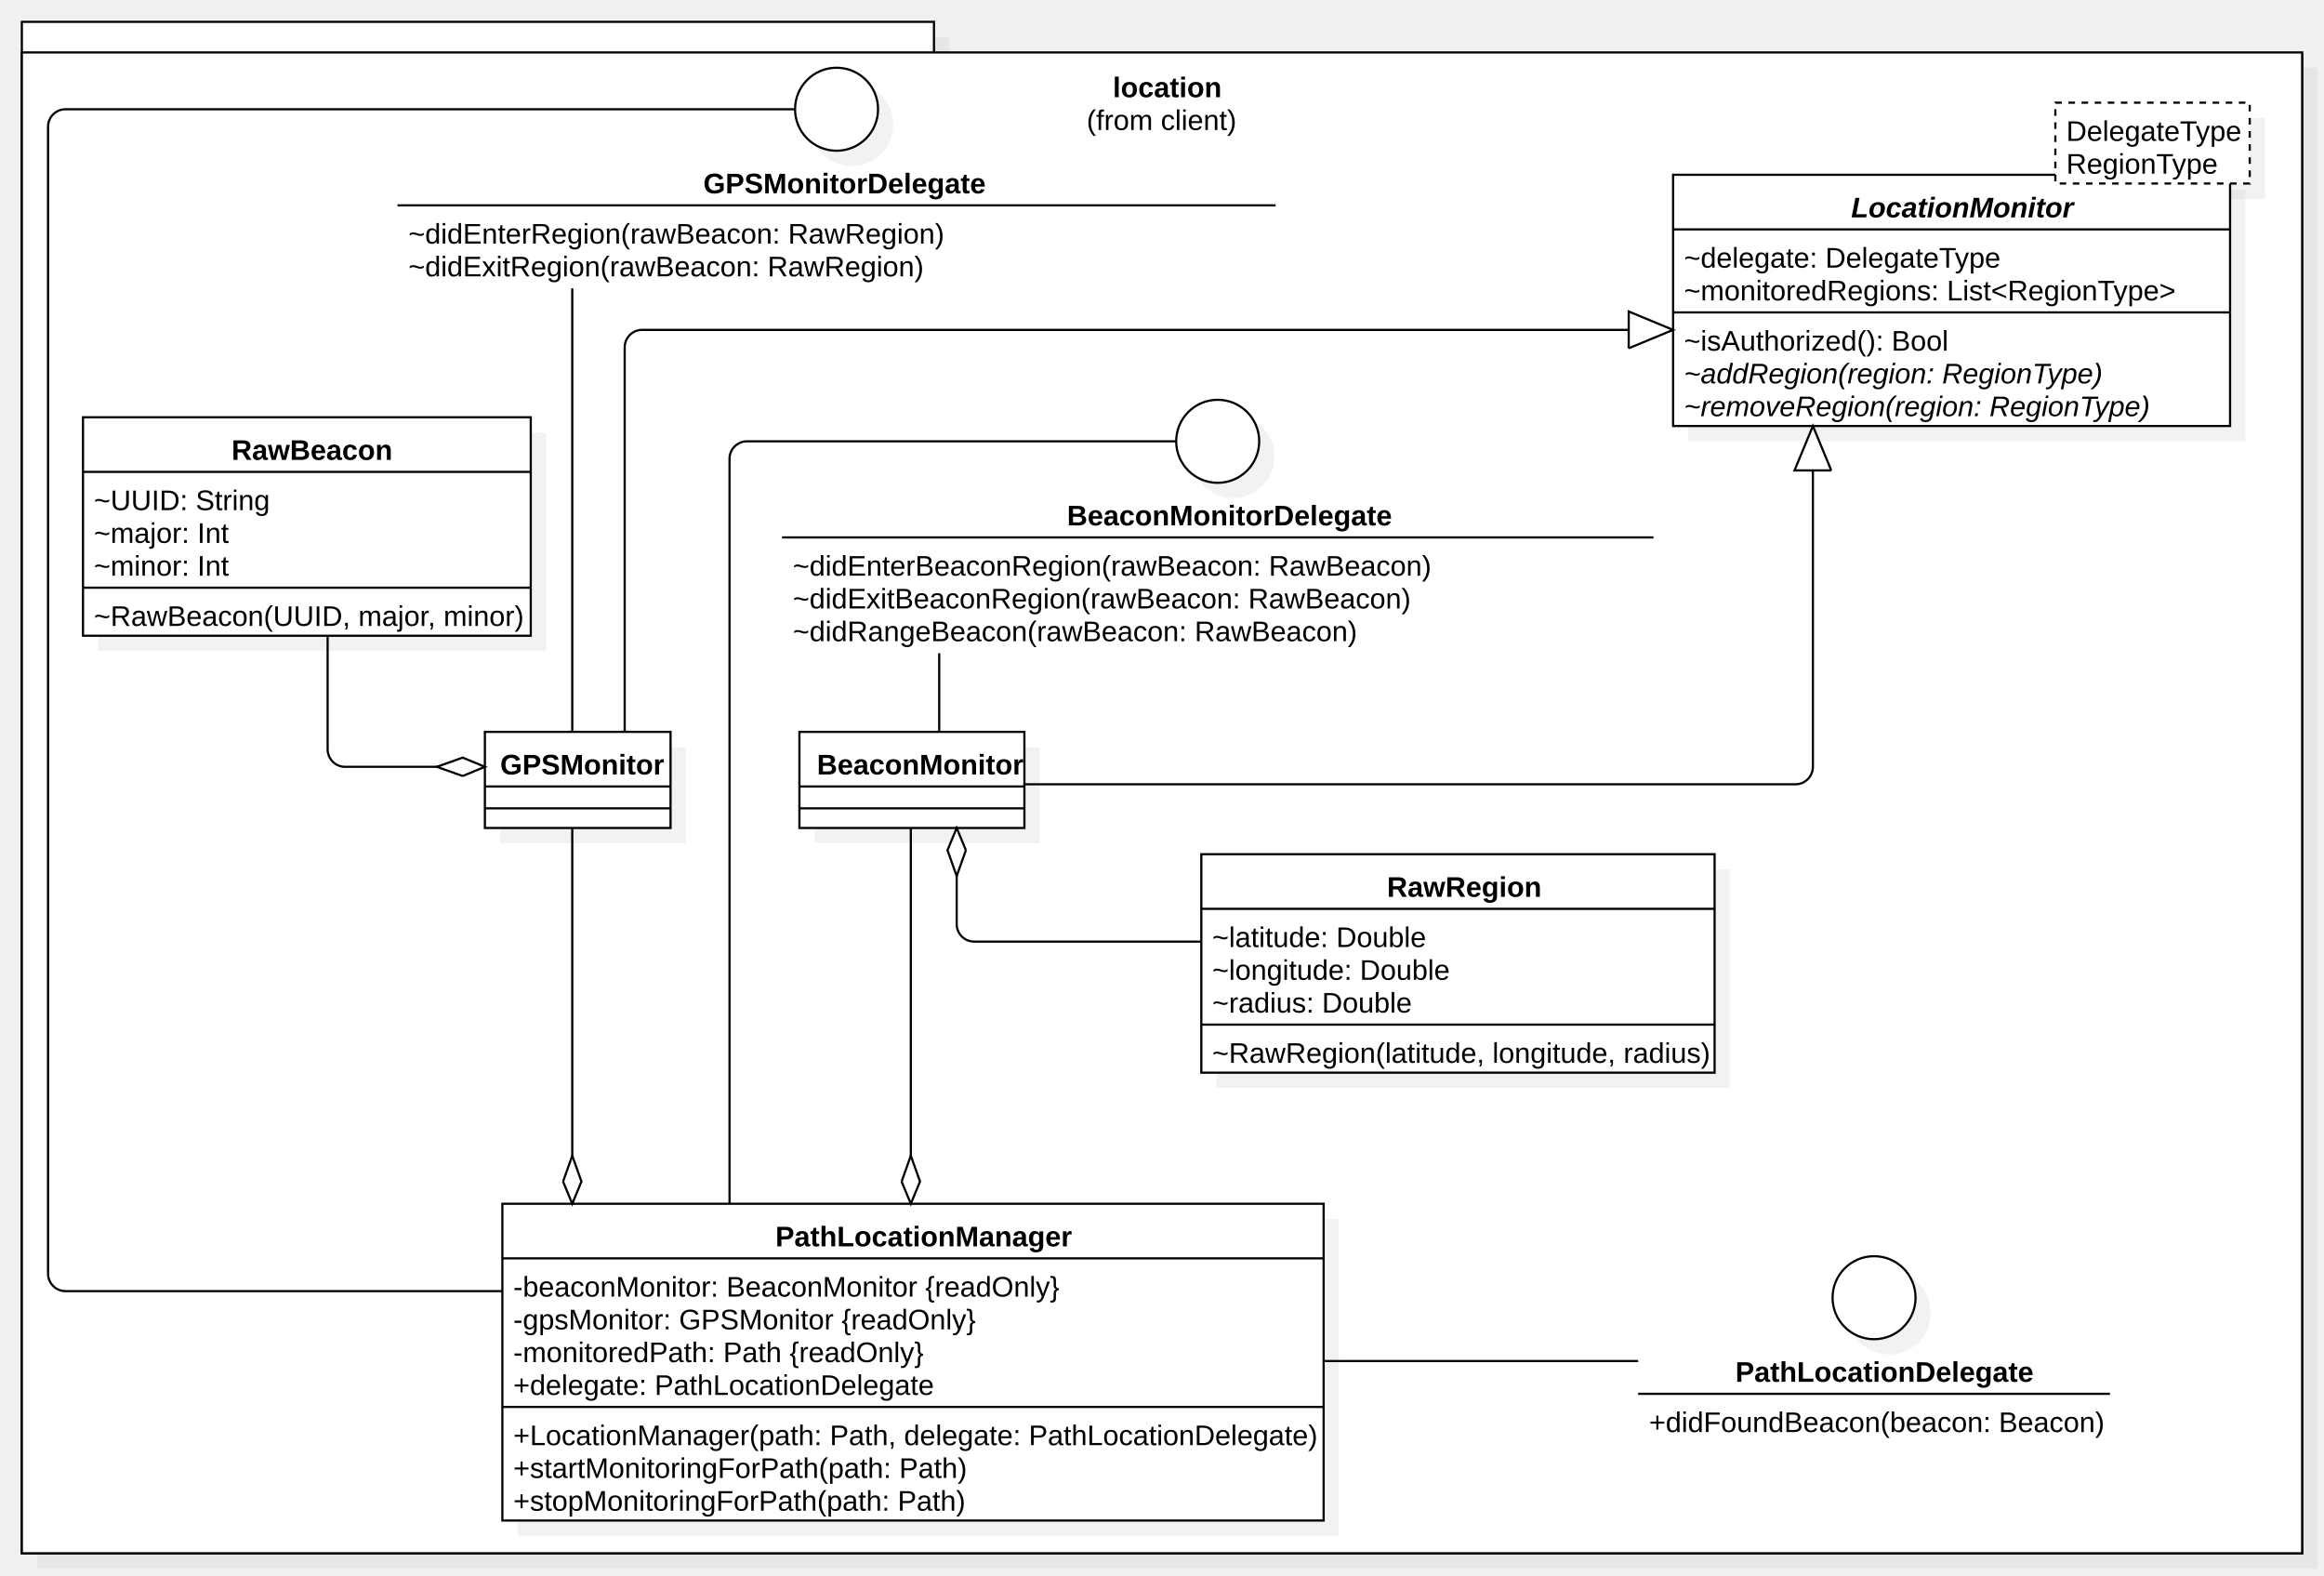
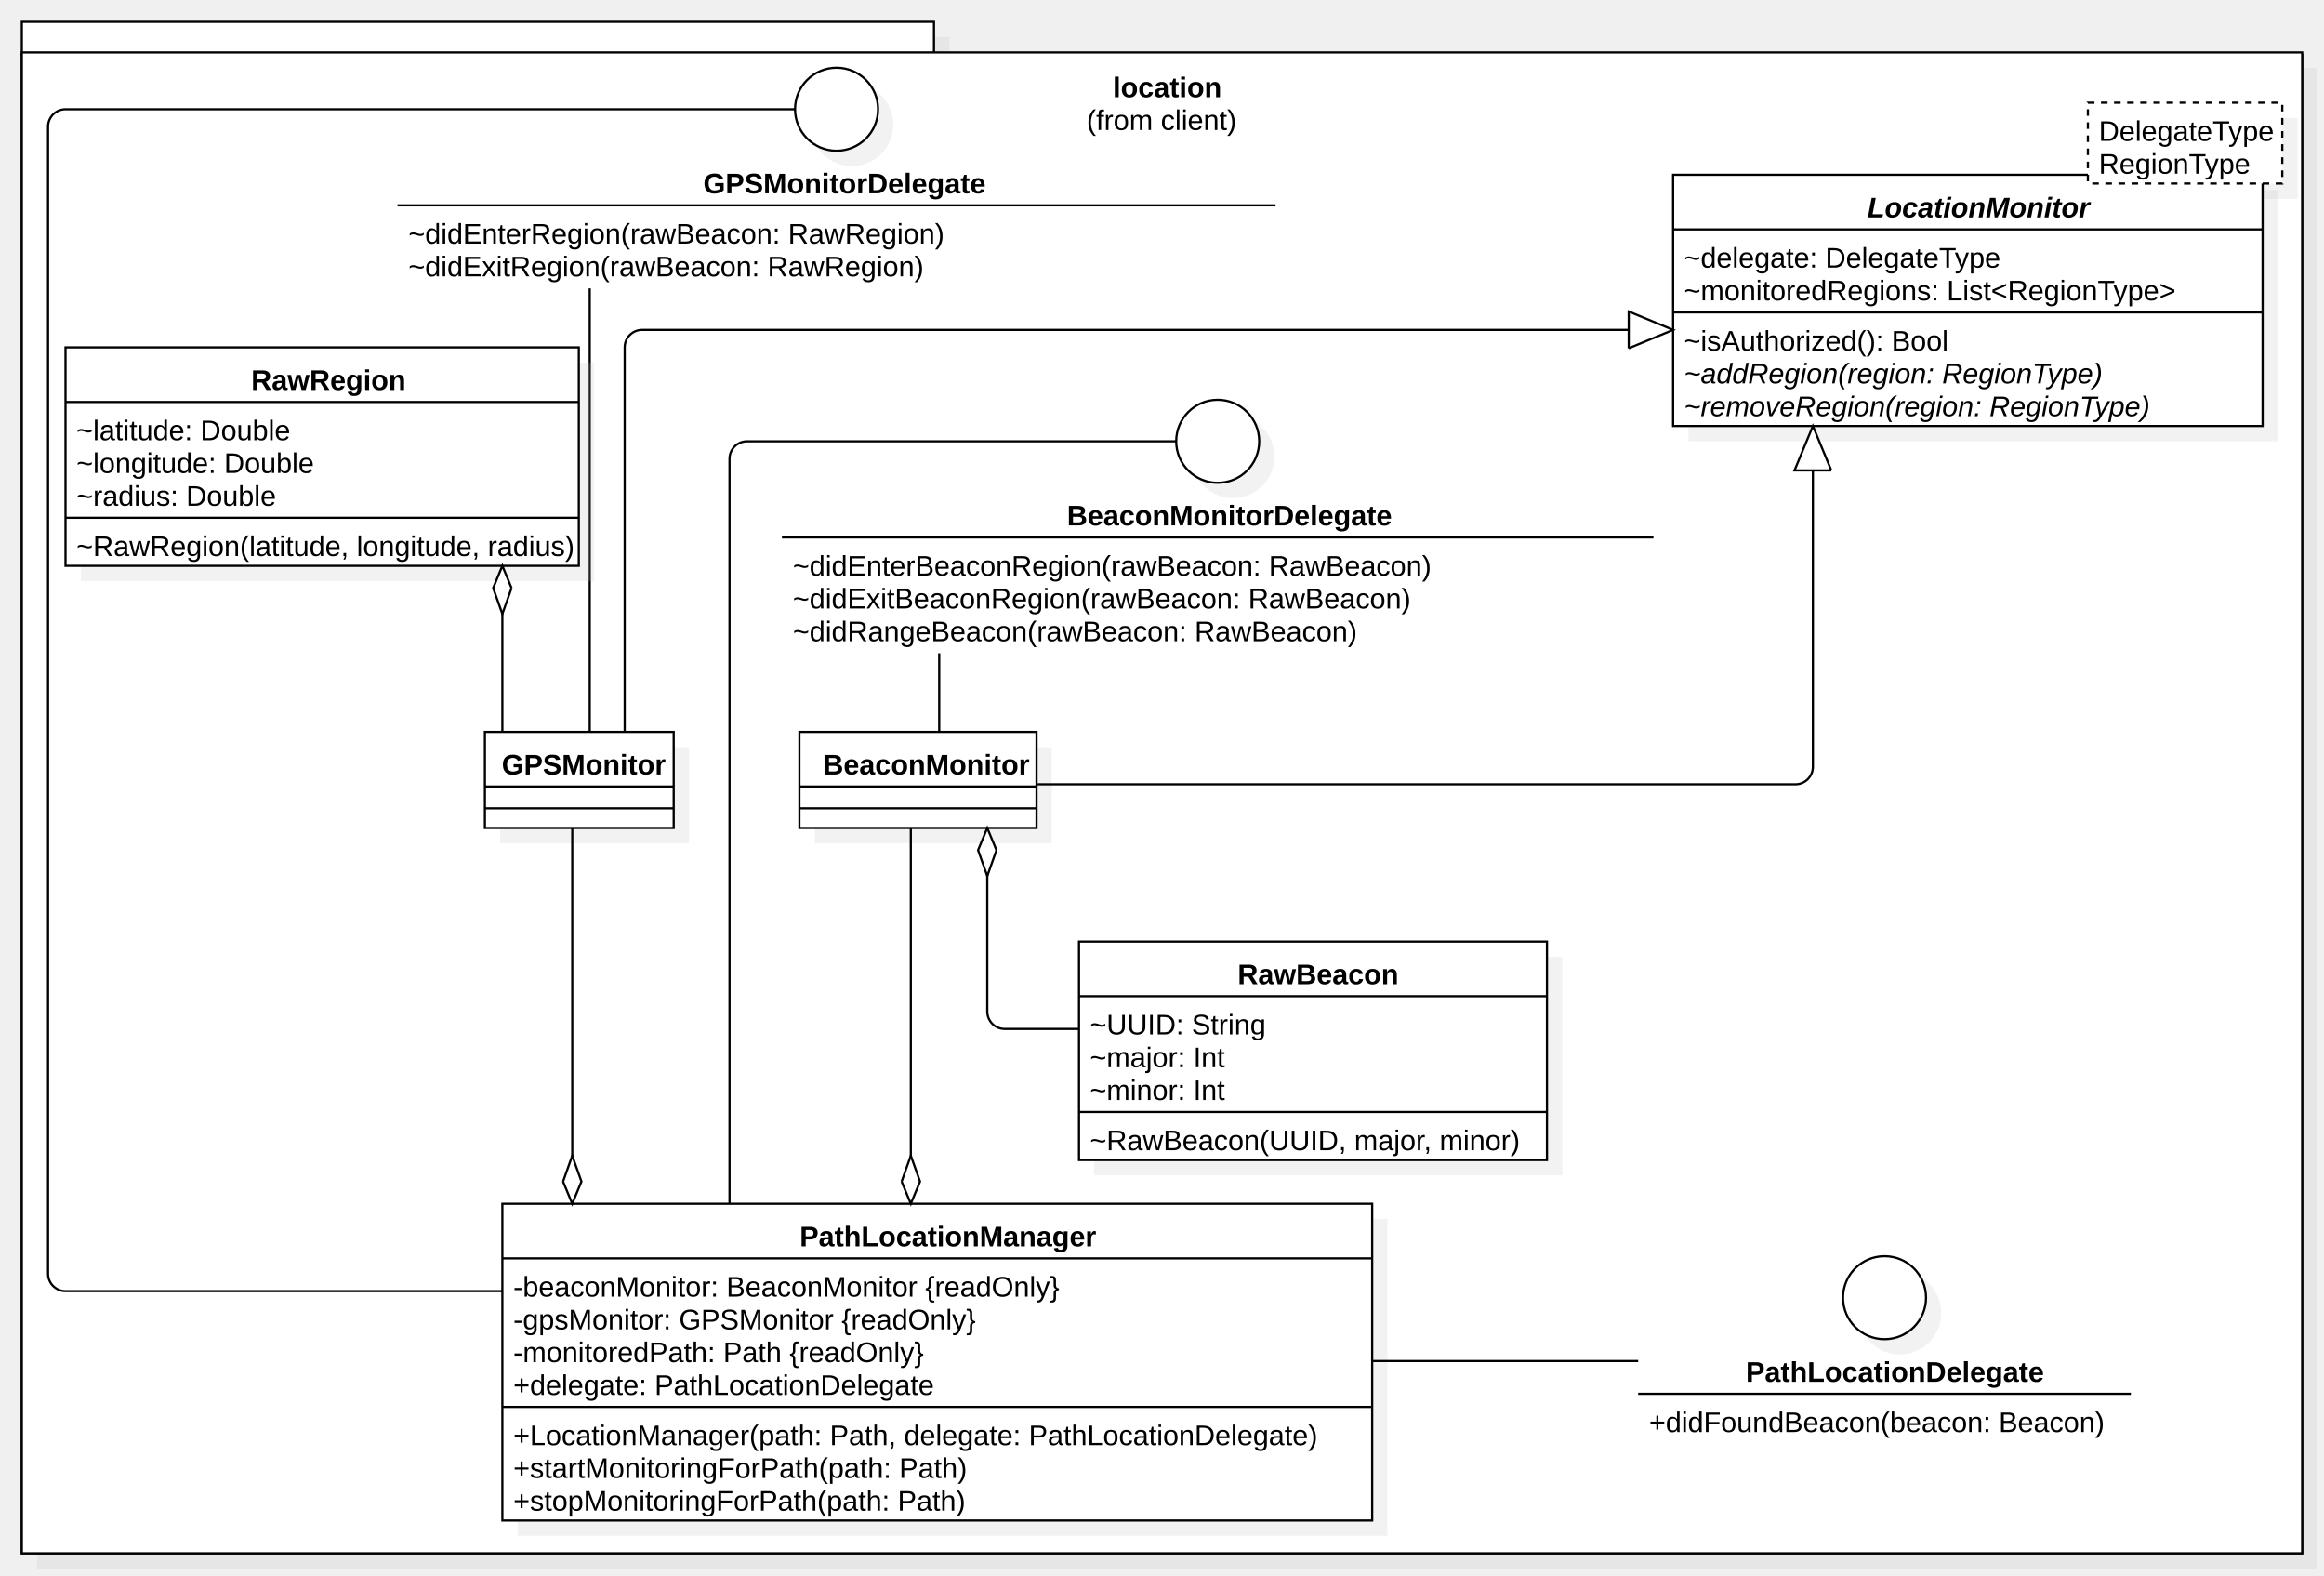
<svg xmlns="http://www.w3.org/2000/svg" version="1.1" width="1064" height="721">
  <defs />
  <g>
    <g transform="translate(-18,-33) scale(1,1)">
      <rect fill="#C0C0C0" stroke="none" x="35" y="50" width="417.6" height="15" opacity="0.2" />
    </g>
    <g transform="translate(-18,-33) scale(1,1)">
      <rect fill="#C0C0C0" stroke="none" x="35" y="64" width="1044" height="687" opacity="0.2" />
    </g>
    <g transform="translate(-18,-33) scale(1,1)">
      <rect fill="#ffffff" stroke="none" x="28" y="58" width="1044" height="686" />
    </g>
    <g transform="translate(-18,-33) scale(1,1)">
      <path fill="none" stroke="#000000" d="M 28 58 L 1072 58 L 1072 744 L 28 744 L 28 58 Z Z" stroke-miterlimit="10" />
    </g>
    <g transform="translate(-18,-33) scale(1,1)">
      <rect fill="#ffffff" stroke="none" x="28" y="43" width="417.6" height="15" />
    </g>
    <g transform="translate(-18,-33) scale(1,1)">
      <path fill="none" stroke="#000000" d="M 28 43 L 445.6 43 L 445.6 58 L 28 58 L 28 43 Z Z" stroke-miterlimit="10" />
    </g>
    <g transform="translate(-18,-33) scale(1,1)">
      <rect fill="#ffffff" stroke="none" x="28" y="57" width="1044" height="687" />
    </g>
    <g transform="translate(-18,-33) scale(1,1)">
      <path fill="none" stroke="#000000" d="M 28 57 L 1072 57 L 1072 744 L 28 744 L 28 57 Z Z" stroke-miterlimit="10" />
    </g>
    <g transform="translate(-18,-33) scale(1,1)">
      <g>
        <path fill="none" stroke="none" />
        <text fill="#000000" stroke="none" font-family="Arial" font-size="13px" font-style="normal" font-weight="bold" text-decoration="none" x="527.5" y="77.5">location</text>
      </g>
    </g>
    <g transform="translate(-18,-33) scale(1,1)">
      <g>
        <path fill="none" stroke="none" />
        <text fill="#000000" stroke="none" font-family="Arial" font-size="13px" font-style="normal" font-weight="normal" text-decoration="none" x="515.5" y="92.5">(from client)</text>
      </g>
    </g>
    <g transform="translate(-18,-33) scale(1,1)">
-       <rect fill="#C0C0C0" stroke="none" x="255" y="591" width="376" height="145" opacity="0.2" />
-     </g>
-     <g transform="translate(-18,-33) scale(1,1)">
-       <rect fill="#ffffff" stroke="none" x="248" y="584" width="376" height="145" />
-     </g>
-     <g transform="translate(-18,-33) scale(1,1)">
-       <path fill="none" stroke="#000000" d="M 248 584 L 624 584 L 624 729 L 248 729 L 248 584 Z Z" stroke-miterlimit="10" />
-     </g>
-     <g transform="translate(-18,-33) scale(1,1)">
-       <path fill="none" stroke="#000000" d="M 248 609 L 624 609" stroke-miterlimit="10" />
-     </g>
-     <g transform="translate(-18,-33) scale(1,1)">
-       <path fill="none" stroke="#000000" d="M 248 677 L 624 677" stroke-miterlimit="10" />
-     </g>
-     <g transform="translate(-18,-33) scale(1,1)">
-       <g>
-         <path fill="none" stroke="none" />
-         <text fill="#000000" stroke="none" font-family="Arial" font-size="13px" font-style="normal" font-weight="bold" text-decoration="none" x="373" y="603.5">PathLocationManager</text>
+       <rect fill="#C0C0C0" stroke="none" x="255" y="591" width="398.232" height="145" opacity="0.2" />
+     </g>
+     <g transform="translate(-18,-33) scale(1,1)">
+       <rect fill="#ffffff" stroke="none" x="248" y="584" width="398.232" height="145" />
+     </g>
+     <g transform="translate(-18,-33) scale(1,1)">
+       <path fill="none" stroke="#000000" d="M 248 584 L 646.232 584 L 646.232 729 L 248 729 L 248 584 Z Z" stroke-miterlimit="10" />
+     </g>
+     <g transform="translate(-18,-33) scale(1,1)">
+       <path fill="none" stroke="#000000" d="M 248 609 L 646.232 609" stroke-miterlimit="10" />
+     </g>
+     <g transform="translate(-18,-33) scale(1,1)">
+       <path fill="none" stroke="#000000" d="M 248 677 L 646.232 677" stroke-miterlimit="10" />
+     </g>
+     <g transform="translate(-18,-33) scale(1,1)">
+       <g>
+         <path fill="none" stroke="none" />
+         <text fill="#000000" stroke="none" font-family="Arial" font-size="13px" font-style="normal" font-weight="bold" text-decoration="none" x="384.116" y="603.5">PathLocationManager</text>
      </g>
    </g>
    <g transform="translate(-18,-33) scale(1,1)">
      <g>
        <path fill="none" stroke="none" />
        <text fill="#000000" stroke="none" font-family="Arial" font-size="13px" font-style="normal" font-weight="normal" text-decoration="none" x="253" y="626.5">-beaconMonitor: BeaconMonitor {readOnly}</text>
      </g>
    </g>
    <g transform="translate(-18,-33) scale(1,1)">
      <g>
        <path fill="none" stroke="none" />
        <text fill="#000000" stroke="none" font-family="Arial" font-size="13px" font-style="normal" font-weight="normal" text-decoration="none" x="253" y="641.5">-gpsMonitor: GPSMonitor {readOnly}</text>
      </g>
    </g>
    <g transform="translate(-18,-33) scale(1,1)">
      <g>
        <path fill="none" stroke="none" />
        <text fill="#000000" stroke="none" font-family="Arial" font-size="13px" font-style="normal" font-weight="normal" text-decoration="none" x="253" y="656.5">-monitoredPath: Path {readOnly}</text>
      </g>
    </g>
    <g transform="translate(-18,-33) scale(1,1)">
      <g>
        <path fill="none" stroke="none" />
        <text fill="#000000" stroke="none" font-family="Arial" font-size="13px" font-style="normal" font-weight="normal" text-decoration="none" x="253" y="671.5">+delegate: PathLocationDelegate</text>
      </g>
    </g>
    <g transform="translate(-18,-33) scale(1,1)">
      <g>
        <path fill="none" stroke="none" />
        <text fill="#000000" stroke="none" font-family="Arial" font-size="13px" font-style="normal" font-weight="normal" text-decoration="none" x="253" y="694.5">+LocationManager(path: Path, delegate: PathLocationDelegate)</text>
      </g>
    </g>
    <g transform="translate(-18,-33) scale(1,1)">
      <g>
        <path fill="none" stroke="none" />
        <text fill="#000000" stroke="none" font-family="Arial" font-size="13px" font-style="normal" font-weight="normal" text-decoration="none" x="253" y="709.5">+startMonitoringForPath(path: Path)</text>
      </g>
    </g>
    <g transform="translate(-18,-33) scale(1,1)">
      <g>
        <path fill="none" stroke="none" />
        <text fill="#000000" stroke="none" font-family="Arial" font-size="13px" font-style="normal" font-weight="normal" text-decoration="none" x="253" y="724.5">+stopMonitoringForPath(path: Path)</text>
      </g>
    </g>
    <g transform="translate(-18,-33) scale(1,1)">
-       <rect fill="#C0C0C0" stroke="none" x="247" y="375" width="85" height="44" opacity="0.2" />
-     </g>
-     <g transform="translate(-18,-33) scale(1,1)">
-       <rect fill="#ffffff" stroke="none" x="240" y="368" width="85" height="44" />
-     </g>
-     <g transform="translate(-18,-33) scale(1,1)">
-       <path fill="none" stroke="#000000" d="M 240 368 L 325 368 L 325 412 L 240 412 L 240 368 Z Z" stroke-miterlimit="10" />
-     </g>
-     <g transform="translate(-18,-33) scale(1,1)">
-       <path fill="none" stroke="#000000" d="M 240 393 L 325 393" stroke-miterlimit="10" />
-     </g>
-     <g transform="translate(-18,-33) scale(1,1)">
-       <path fill="none" stroke="#000000" d="M 240 403 L 325 403" stroke-miterlimit="10" />
-     </g>
-     <g transform="translate(-18,-33) scale(1,1)">
-       <g>
-         <path fill="none" stroke="none" />
-         <text fill="#000000" stroke="none" font-family="Arial" font-size="13px" font-style="normal" font-weight="bold" text-decoration="none" x="247" y="387.5">GPSMonitor</text>
-       </g>
-     </g>
-     <g transform="translate(-18,-33) scale(1,1)">
-       <rect fill="#C0C0C0" stroke="none" x="791" y="120" width="255" height="115" opacity="0.2" />
-     </g>
-     <g transform="translate(-18,-33) scale(1,1)">
-       <rect fill="#C0C0C0" stroke="none" x="966" y="87" width="89" height="37" opacity="0.2" />
-     </g>
-     <g transform="translate(-18,-33) scale(1,1)">
-       <rect fill="#ffffff" stroke="none" x="784" y="113" width="255" height="115" />
-     </g>
-     <g transform="translate(-18,-33) scale(1,1)">
-       <path fill="none" stroke="#000000" d="M 784 113 L 1039 113 L 1039 228 L 784 228 L 784 113 Z Z" stroke-miterlimit="10" />
-     </g>
-     <g transform="translate(-18,-33) scale(1,1)">
-       <path fill="none" stroke="#000000" d="M 784 138 L 1039 138" stroke-miterlimit="10" />
-     </g>
-     <g transform="translate(-18,-33) scale(1,1)">
-       <path fill="none" stroke="#000000" d="M 784 176 L 1039 176" stroke-miterlimit="10" />
-     </g>
-     <g transform="translate(-18,-33) scale(1,1)">
-       <g>
-         <path fill="none" stroke="none" />
-         <text fill="#000000" stroke="none" font-family="Arial" font-size="13px" font-style="italic" font-weight="bold" text-decoration="none" x="865.5" y="132.5">LocationMonitor</text>
+       <rect fill="#C0C0C0" stroke="none" x="247" y="375" width="86.441" height="44" opacity="0.2" />
+     </g>
+     <g transform="translate(-18,-33) scale(1,1)">
+       <rect fill="#ffffff" stroke="none" x="240" y="368" width="86.441" height="44" />
+     </g>
+     <g transform="translate(-18,-33) scale(1,1)">
+       <path fill="none" stroke="#000000" d="M 240 368 L 326.441 368 L 326.441 412 L 240 412 L 240 368 Z Z" stroke-miterlimit="10" />
+     </g>
+     <g transform="translate(-18,-33) scale(1,1)">
+       <path fill="none" stroke="#000000" d="M 240 393 L 326.441 393" stroke-miterlimit="10" />
+     </g>
+     <g transform="translate(-18,-33) scale(1,1)">
+       <path fill="none" stroke="#000000" d="M 240 403 L 326.441 403" stroke-miterlimit="10" />
+     </g>
+     <g transform="translate(-18,-33) scale(1,1)">
+       <g>
+         <path fill="none" stroke="none" />
+         <text fill="#000000" stroke="none" font-family="Arial" font-size="13px" font-style="normal" font-weight="bold" text-decoration="none" x="247.721" y="387.5">GPSMonitor</text>
+       </g>
+     </g>
+     <g transform="translate(-18,-33) scale(1,1)">
+       <rect fill="#C0C0C0" stroke="none" x="791" y="120" width="269.894" height="115" opacity="0.2" />
+     </g>
+     <g transform="translate(-18,-33) scale(1,1)">
+       <rect fill="#C0C0C0" stroke="none" x="980.894" y="87" width="89" height="37" opacity="0.2" />
+     </g>
+     <g transform="translate(-18,-33) scale(1,1)">
+       <rect fill="#ffffff" stroke="none" x="784" y="113" width="269.894" height="115" />
+     </g>
+     <g transform="translate(-18,-33) scale(1,1)">
+       <path fill="none" stroke="#000000" d="M 784 113 L 1053.894 113 L 1053.894 228 L 784 228 L 784 113 Z Z" stroke-miterlimit="10" />
+     </g>
+     <g transform="translate(-18,-33) scale(1,1)">
+       <path fill="none" stroke="#000000" d="M 784 138 L 1053.894 138" stroke-miterlimit="10" />
+     </g>
+     <g transform="translate(-18,-33) scale(1,1)">
+       <path fill="none" stroke="#000000" d="M 784 176 L 1053.894 176" stroke-miterlimit="10" />
+     </g>
+     <g transform="translate(-18,-33) scale(1,1)">
+       <g>
+         <path fill="none" stroke="none" />
+         <text fill="#000000" stroke="none" font-family="Arial" font-size="13px" font-style="italic" font-weight="bold" text-decoration="none" x="872.947" y="132.5">LocationMonitor</text>
      </g>
    </g>
    <g transform="translate(-18,-33) scale(1,1)">
      <g>
        <path fill="none" stroke="none" />
        <text fill="#000000" stroke="none" font-family="Arial" font-size="13px" font-style="normal" font-weight="normal" text-decoration="none" x="789" y="155.5">~delegate: DelegateType</text>
      </g>
    </g>
    <g transform="translate(-18,-33) scale(1,1)">
      <g>
        <path fill="none" stroke="none" />
        <text fill="#000000" stroke="none" font-family="Arial" font-size="13px" font-style="normal" font-weight="normal" text-decoration="none" x="789" y="170.5">~monitoredRegions: List&lt;RegionType&gt;</text>
      </g>
    </g>
    <g transform="translate(-18,-33) scale(1,1)">
      <g>
        <path fill="none" stroke="none" />
        <text fill="#000000" stroke="none" font-family="Arial" font-size="13px" font-style="normal" font-weight="normal" text-decoration="none" x="789" y="193.5">~isAuthorized(): Bool</text>
      </g>
    </g>
    <g transform="translate(-18,-33) scale(1,1)">
      <g>
        <path fill="none" stroke="none" />
        <text fill="#000000" stroke="none" font-family="Arial" font-size="13px" font-style="italic" font-weight="normal" text-decoration="none" x="789" y="208.5">~addRegion(region: RegionType)</text>
      </g>
    </g>
    <g transform="translate(-18,-33) scale(1,1)">
      <g>
        <path fill="none" stroke="none" />
        <text fill="#000000" stroke="none" font-family="Arial" font-size="13px" font-style="italic" font-weight="normal" text-decoration="none" x="789" y="223.5">~removeRegion(region: RegionType)</text>
      </g>
    </g>
    <g transform="translate(-18,-33) scale(1,1)">
-       <rect fill="#ffffff" stroke="none" x="959" y="80" width="89" height="37" />
-     </g>
-     <g transform="translate(-18,-33) scale(1,1)">
-       <path fill="none" stroke="#000000" d="M 959 80 L 1048 80 L 1048 117 L 959 117 L 959 80 Z Z" stroke-miterlimit="10" stroke-dasharray="3" />
-     </g>
-     <g transform="translate(-18,-33) scale(1,1)">
-       <g>
-         <path fill="none" stroke="none" />
-         <text fill="#000000" stroke="none" font-family="Arial" font-size="13px" font-style="normal" font-weight="normal" text-decoration="none" x="964" y="97.5">DelegateType</text>
-       </g>
-     </g>
-     <g transform="translate(-18,-33) scale(1,1)">
-       <g>
-         <path fill="none" stroke="none" />
-         <text fill="#000000" stroke="none" font-family="Arial" font-size="13px" font-style="normal" font-weight="normal" text-decoration="none" x="964" y="112.5">RegionType</text>
+       <rect fill="#ffffff" stroke="none" x="973.894" y="80" width="89" height="37" />
+     </g>
+     <g transform="translate(-18,-33) scale(1,1)">
+       <path fill="none" stroke="#000000" d="M 973.894 80 L 1062.894 80 L 1062.894 117 L 973.894 117 L 973.894 80 Z Z" stroke-miterlimit="10" stroke-dasharray="3" />
+     </g>
+     <g transform="translate(-18,-33) scale(1,1)">
+       <g>
+         <path fill="none" stroke="none" />
+         <text fill="#000000" stroke="none" font-family="Arial" font-size="13px" font-style="normal" font-weight="normal" text-decoration="none" x="978.894" y="97.5">DelegateType</text>
+       </g>
+     </g>
+     <g transform="translate(-18,-33) scale(1,1)">
+       <g>
+         <path fill="none" stroke="none" />
+         <text fill="#000000" stroke="none" font-family="Arial" font-size="13px" font-style="normal" font-weight="normal" text-decoration="none" x="978.894" y="112.5">RegionType</text>
      </g>
    </g>
    <g transform="translate(-18,-33) scale(1,1)">
      <path fill="none" stroke="#000000" d="M 304 368 L 304 192 M 304 192 A 8 8 0 0 1 312 184 L 784 184" stroke-miterlimit="10" />
    </g>
    <g transform="translate(-18,-33) scale(1,1)">
      <path fill="#FFFFFF" stroke="none" d="M 763.675 192.419 L 784 184 L 763.675 175.581" />
    </g>
    <g transform="translate(-18,-33) scale(1,1)">
      <path fill="none" stroke="#000000" d="M 763.675 192.419 L 784 184 L 763.675 175.581 L 763.675 192.419" stroke-miterlimit="10" />
    </g>
    <g transform="translate(-18,-33) scale(1,1)">
-       <rect fill="#C0C0C0" stroke="none" x="63" y="231" width="205" height="100" opacity="0.2" />
-     </g>
-     <g transform="translate(-18,-33) scale(1,1)">
-       <rect fill="#ffffff" stroke="none" x="56" y="224" width="205" height="100" />
-     </g>
-     <g transform="translate(-18,-33) scale(1,1)">
-       <path fill="none" stroke="#000000" d="M 56 224 L 261 224 L 261 324 L 56 324 L 56 224 Z Z" stroke-miterlimit="10" />
-     </g>
-     <g transform="translate(-18,-33) scale(1,1)">
-       <path fill="none" stroke="#000000" d="M 56 249 L 261 249" stroke-miterlimit="10" />
-     </g>
-     <g transform="translate(-18,-33) scale(1,1)">
-       <path fill="none" stroke="#000000" d="M 56 302 L 261 302" stroke-miterlimit="10" />
-     </g>
-     <g transform="translate(-18,-33) scale(1,1)">
-       <g>
-         <path fill="none" stroke="none" />
-         <text fill="#000000" stroke="none" font-family="Arial" font-size="13px" font-style="normal" font-weight="bold" text-decoration="none" x="124" y="243.5">RawBeacon</text>
-       </g>
-     </g>
-     <g transform="translate(-18,-33) scale(1,1)">
-       <g>
-         <path fill="none" stroke="none" />
-         <text fill="#000000" stroke="none" font-family="Arial" font-size="13px" font-style="normal" font-weight="normal" text-decoration="none" x="61" y="266.5">~UUID: String</text>
-       </g>
-     </g>
-     <g transform="translate(-18,-33) scale(1,1)">
-       <g>
-         <path fill="none" stroke="none" />
-         <text fill="#000000" stroke="none" font-family="Arial" font-size="13px" font-style="normal" font-weight="normal" text-decoration="none" x="61" y="281.5">~major: Int</text>
-       </g>
-     </g>
-     <g transform="translate(-18,-33) scale(1,1)">
-       <g>
-         <path fill="none" stroke="none" />
-         <text fill="#000000" stroke="none" font-family="Arial" font-size="13px" font-style="normal" font-weight="normal" text-decoration="none" x="61" y="296.5">~minor: Int</text>
-       </g>
-     </g>
-     <g transform="translate(-18,-33) scale(1,1)">
-       <g>
-         <path fill="none" stroke="none" />
-         <text fill="#000000" stroke="none" font-family="Arial" font-size="13px" font-style="normal" font-weight="normal" text-decoration="none" x="61" y="319.5">~RawBeacon(UUID, major, minor)</text>
-       </g>
-     </g>
-     <g transform="translate(-18,-33) scale(1,1)">
-       <rect fill="#C0C0C0" stroke="none" x="575" y="431" width="235" height="100" opacity="0.2" />
-     </g>
-     <g transform="translate(-18,-33) scale(1,1)">
-       <rect fill="#ffffff" stroke="none" x="568" y="424" width="235" height="100" />
-     </g>
-     <g transform="translate(-18,-33) scale(1,1)">
-       <path fill="none" stroke="#000000" d="M 568 424 L 803 424 L 803 524 L 568 524 L 568 424 Z Z" stroke-miterlimit="10" />
-     </g>
-     <g transform="translate(-18,-33) scale(1,1)">
-       <path fill="none" stroke="#000000" d="M 568 449 L 803 449" stroke-miterlimit="10" />
-     </g>
-     <g transform="translate(-18,-33) scale(1,1)">
-       <path fill="none" stroke="#000000" d="M 568 502 L 803 502" stroke-miterlimit="10" />
-     </g>
-     <g transform="translate(-18,-33) scale(1,1)">
-       <g>
-         <path fill="none" stroke="none" />
-         <text fill="#000000" stroke="none" font-family="Arial" font-size="13px" font-style="normal" font-weight="bold" text-decoration="none" x="653" y="443.5">RawRegion</text>
-       </g>
-     </g>
-     <g transform="translate(-18,-33) scale(1,1)">
-       <g>
-         <path fill="none" stroke="none" />
-         <text fill="#000000" stroke="none" font-family="Arial" font-size="13px" font-style="normal" font-weight="normal" text-decoration="none" x="573" y="466.5">~latitude: Double</text>
-       </g>
-     </g>
-     <g transform="translate(-18,-33) scale(1,1)">
-       <g>
-         <path fill="none" stroke="none" />
-         <text fill="#000000" stroke="none" font-family="Arial" font-size="13px" font-style="normal" font-weight="normal" text-decoration="none" x="573" y="481.5">~longitude: Double</text>
-       </g>
-     </g>
-     <g transform="translate(-18,-33) scale(1,1)">
-       <g>
-         <path fill="none" stroke="none" />
-         <text fill="#000000" stroke="none" font-family="Arial" font-size="13px" font-style="normal" font-weight="normal" text-decoration="none" x="573" y="496.5">~radius: Double</text>
-       </g>
-     </g>
-     <g transform="translate(-18,-33) scale(1,1)">
-       <g>
-         <path fill="none" stroke="none" />
-         <text fill="#000000" stroke="none" font-family="Arial" font-size="13px" font-style="normal" font-weight="normal" text-decoration="none" x="573" y="519.5">~RawRegion(latitude, longitude, radius)</text>
-       </g>
-     </g>
-     <g transform="translate(-18,-33) scale(1,1)">
-       <rect fill="#C0C0C0" stroke="none" x="391" y="375" width="103" height="44" opacity="0.2" />
-     </g>
-     <g transform="translate(-18,-33) scale(1,1)">
-       <rect fill="#ffffff" stroke="none" x="384" y="368" width="103" height="44" />
-     </g>
-     <g transform="translate(-18,-33) scale(1,1)">
-       <path fill="none" stroke="#000000" d="M 384 368 L 487 368 L 487 412 L 384 412 L 384 368 Z Z" stroke-miterlimit="10" />
-     </g>
-     <g transform="translate(-18,-33) scale(1,1)">
-       <path fill="none" stroke="#000000" d="M 384 393 L 487 393" stroke-miterlimit="10" />
-     </g>
-     <g transform="translate(-18,-33) scale(1,1)">
-       <path fill="none" stroke="#000000" d="M 384 403 L 487 403" stroke-miterlimit="10" />
-     </g>
-     <g transform="translate(-18,-33) scale(1,1)">
-       <g>
-         <path fill="none" stroke="none" />
-         <text fill="#000000" stroke="none" font-family="Arial" font-size="13px" font-style="normal" font-weight="bold" text-decoration="none" x="392" y="387.5">BeaconMonitor</text>
+       <rect fill="#C0C0C0" stroke="none" x="391" y="375" width="108.557" height="44" opacity="0.2" />
+     </g>
+     <g transform="translate(-18,-33) scale(1,1)">
+       <rect fill="#ffffff" stroke="none" x="384" y="368" width="108.557" height="44" />
+     </g>
+     <g transform="translate(-18,-33) scale(1,1)">
+       <path fill="none" stroke="#000000" d="M 384 368 L 492.557 368 L 492.557 412 L 384 412 L 384 368 Z Z" stroke-miterlimit="10" />
+     </g>
+     <g transform="translate(-18,-33) scale(1,1)">
+       <path fill="none" stroke="#000000" d="M 384 393 L 492.557 393" stroke-miterlimit="10" />
+     </g>
+     <g transform="translate(-18,-33) scale(1,1)">
+       <path fill="none" stroke="#000000" d="M 384 403 L 492.557 403" stroke-miterlimit="10" />
+     </g>
+     <g transform="translate(-18,-33) scale(1,1)">
+       <g>
+         <path fill="none" stroke="none" />
+         <text fill="#000000" stroke="none" font-family="Arial" font-size="13px" font-style="normal" font-weight="bold" text-decoration="none" x="394.778" y="387.5">BeaconMonitor</text>
      </g>
    </g>
    <g transform="translate(-18,-33) scale(1,1)">
      <path fill="#C0C0C0" stroke="none" d="M 563.5 242 C 563.5 231.507 572.007 223 582.5 223 C 592.993 223 601.5 231.507 601.5 242 C 601.5 252.493 592.993 261 582.5 261 C 572.007 261 563.5 252.493 563.5 242 Z" opacity="0.2" />
    </g>
    <g transform="translate(-18,-33) scale(1,1)">
      <path fill="#ffffff" stroke="none" d="M 556.5 235 C 556.5 224.507 565.007 216 575.5 216 C 585.993 216 594.5 224.507 594.5 235 C 594.5 245.493 585.993 254 575.5 254 C 565.007 254 556.5 245.493 556.5 235 Z" />
    </g>
    <g transform="translate(-18,-33) scale(1,1)">
      <path fill="none" stroke="#000000" d="M 556.5 235 C 556.5 224.507 565.007 216 575.5 216 C 585.993 216 594.5 224.507 594.5 235 C 594.5 245.493 585.993 254 575.5 254 C 565.007 254 556.5 245.493 556.5 235 Z" stroke-miterlimit="10" />
    </g>
    <g transform="translate(-18,-33) scale(1,1)">
      <path fill="none" stroke="#000000" d="M 376 279 L 775 279" stroke-miterlimit="10" />
    </g>
    <g transform="translate(-18,-33) scale(1,1)">
      <g>
        <path fill="none" stroke="none" />
        <text fill="#000000" stroke="none" font-family="Arial" font-size="13px" font-style="normal" font-weight="bold" text-decoration="none" x="506.5" y="273.5">BeaconMonitorDelegate</text>
      </g>
    </g>
    <g transform="translate(-18,-33) scale(1,1)">
      <g>
        <path fill="none" stroke="none" />
        <text fill="#000000" stroke="none" font-family="Arial" font-size="13px" font-style="normal" font-weight="normal" text-decoration="none" x="381" y="296.5">~didEnterBeaconRegion(rawBeacon: RawBeacon)</text>
      </g>
    </g>
    <g transform="translate(-18,-33) scale(1,1)">
      <g>
        <path fill="none" stroke="none" />
        <text fill="#000000" stroke="none" font-family="Arial" font-size="13px" font-style="normal" font-weight="normal" text-decoration="none" x="381" y="311.5">~didExitBeaconRegion(rawBeacon: RawBeacon)</text>
      </g>
    </g>
    <g transform="translate(-18,-33) scale(1,1)">
      <g>
        <path fill="none" stroke="none" />
        <text fill="#000000" stroke="none" font-family="Arial" font-size="13px" font-style="normal" font-weight="normal" text-decoration="none" x="381" y="326.5">~didRangeBeacon(rawBeacon: RawBeacon)</text>
      </g>
    </g>
    <g transform="translate(-18,-33) scale(1,1)">
      <path fill="#C0C0C0" stroke="none" d="M 389 90 C 389 79.507 397.507 71 408 71 C 418.493 71 427 79.507 427 90 C 427 100.493 418.493 109 408 109 C 397.507 109 389 100.493 389 90 Z" opacity="0.2" />
    </g>
    <g transform="translate(-18,-33) scale(1,1)">
      <path fill="#ffffff" stroke="none" d="M 382 83 C 382 72.507 390.507 64 401 64 C 411.493 64 420 72.507 420 83 C 420 93.493 411.493 102 401 102 C 390.507 102 382 93.493 382 83 Z" />
    </g>
    <g transform="translate(-18,-33) scale(1,1)">
      <path fill="none" stroke="#000000" d="M 382 83 C 382 72.507 390.507 64 401 64 C 411.493 64 420 72.507 420 83 C 420 93.493 411.493 102 401 102 C 390.507 102 382 93.493 382 83 Z" stroke-miterlimit="10" />
    </g>
    <g transform="translate(-18,-33) scale(1,1)">
      <path fill="none" stroke="#000000" d="M 200 127 L 602 127" stroke-miterlimit="10" />
    </g>
    <g transform="translate(-18,-33) scale(1,1)">
      <g>
        <path fill="none" stroke="none" />
        <text fill="#000000" stroke="none" font-family="Arial" font-size="13px" font-style="normal" font-weight="bold" text-decoration="none" x="340" y="121.5">GPSMonitorDelegate</text>
      </g>
    </g>
    <g transform="translate(-18,-33) scale(1,1)">
      <g>
        <path fill="none" stroke="none" />
        <text fill="#000000" stroke="none" font-family="Arial" font-size="13px" font-style="normal" font-weight="normal" text-decoration="none" x="205" y="144.5">~didEnterRegion(rawBeacon: RawRegion)</text>
      </g>
    </g>
    <g transform="translate(-18,-33) scale(1,1)">
      <g>
        <path fill="none" stroke="none" />
        <text fill="#000000" stroke="none" font-family="Arial" font-size="13px" font-style="normal" font-weight="normal" text-decoration="none" x="205" y="159.5">~didExitRegion(rawBeacon: RawRegion)</text>
      </g>
    </g>
    <g transform="translate(-18,-33) scale(1,1)">
-       <path fill="#C0C0C0" stroke="none" d="M 864 634 C 864 623.507 872.507 615 883 615 C 893.493 615 902 623.507 902 634 C 902 644.493 893.493 653 883 653 C 872.507 653 864 644.493 864 634 Z" opacity="0.2" />
-     </g>
-     <g transform="translate(-18,-33) scale(1,1)">
-       <path fill="#ffffff" stroke="none" d="M 857 627 C 857 616.507 865.507 608 876 608 C 886.493 608 895 616.507 895 627 C 895 637.493 886.493 646 876 646 C 865.507 646 857 637.493 857 627 Z" />
-     </g>
-     <g transform="translate(-18,-33) scale(1,1)">
-       <path fill="none" stroke="#000000" d="M 857 627 C 857 616.507 865.507 608 876 608 C 886.493 608 895 616.507 895 627 C 895 637.493 886.493 646 876 646 C 865.507 646 857 637.493 857 627 Z" stroke-miterlimit="10" />
-     </g>
-     <g transform="translate(-18,-33) scale(1,1)">
-       <path fill="none" stroke="#000000" d="M 768 671 L 984 671" stroke-miterlimit="10" />
-     </g>
-     <g transform="translate(-18,-33) scale(1,1)">
-       <g>
-         <path fill="none" stroke="none" />
-         <text fill="#000000" stroke="none" font-family="Arial" font-size="13px" font-style="normal" font-weight="bold" text-decoration="none" x="812.5" y="665.5">PathLocationDelegate</text>
+       <path fill="#C0C0C0" stroke="none" d="M 868.794 634 C 868.794 623.507 877.301 615 887.794 615 C 898.288 615 906.794 623.507 906.794 634 C 906.794 644.493 898.288 653 887.794 653 C 877.301 653 868.794 644.493 868.794 634 Z" opacity="0.2" />
+     </g>
+     <g transform="translate(-18,-33) scale(1,1)">
+       <path fill="#ffffff" stroke="none" d="M 861.794 627 C 861.794 616.507 870.301 608 880.794 608 C 891.288 608 899.794 616.507 899.794 627 C 899.794 637.493 891.288 646 880.794 646 C 870.301 646 861.794 637.493 861.794 627 Z" />
+     </g>
+     <g transform="translate(-18,-33) scale(1,1)">
+       <path fill="none" stroke="#000000" d="M 861.794 627 C 861.794 616.507 870.301 608 880.794 608 C 891.288 608 899.794 616.507 899.794 627 C 899.794 637.493 891.288 646 880.794 646 C 870.301 646 861.794 637.493 861.794 627 Z" stroke-miterlimit="10" />
+     </g>
+     <g transform="translate(-18,-33) scale(1,1)">
+       <path fill="none" stroke="#000000" d="M 768 671 L 993.588 671" stroke-miterlimit="10" />
+     </g>
+     <g transform="translate(-18,-33) scale(1,1)">
+       <g>
+         <path fill="none" stroke="none" />
+         <text fill="#000000" stroke="none" font-family="Arial" font-size="13px" font-style="normal" font-weight="bold" text-decoration="none" x="817.294" y="665.5">PathLocationDelegate</text>
      </g>
    </g>
    <g transform="translate(-18,-33) scale(1,1)">
      <g>
        <path fill="none" stroke="none" />
        <text fill="#000000" stroke="none" font-family="Arial" font-size="13px" font-style="normal" font-weight="normal" text-decoration="none" x="773" y="688.5">+didFoundBeacon(beacon: Beacon)</text>
      </g>
    </g>
    <g transform="translate(-18,-33) scale(1,1)">
-       <path fill="none" stroke="#000000" d="M 280 368 L 280 165" stroke-miterlimit="10" />
+       <path fill="none" stroke="#000000" d="M 288 368 L 288 165" stroke-miterlimit="10" />
    </g>
    <g transform="translate(-18,-33) scale(1,1)">
      <path fill="none" stroke="#000000" d="M 448 368 L 448 332" stroke-miterlimit="10" />
    </g>
    <g transform="translate(-18,-33) scale(1,1)">
      <path fill="none" stroke="#000000" d="M 280 412 L 280 584" stroke-miterlimit="10" />
    </g>
    <g transform="translate(-18,-33) scale(1,1)">
      <path fill="#FFFFFF" stroke="none" d="M 275.79 573.837 L 280 584 L 284.21 573.837 L 280 562" />
    </g>
    <g transform="translate(-18,-33) scale(1,1)">
      <path fill="none" stroke="#000000" d="M 275.79 573.837 L 280 584 L 284.21 573.837 L 280 562 L 275.79 573.837" stroke-miterlimit="10" />
    </g>
    <g transform="translate(-18,-33) scale(1,1)">
      <path fill="none" stroke="#000000" d="M 435 412 L 435 584" stroke-miterlimit="10" />
    </g>
    <g transform="translate(-18,-33) scale(1,1)">
      <path fill="#FFFFFF" stroke="none" d="M 430.79 573.837 L 435 584 L 439.21 573.837 L 435 562" />
    </g>
    <g transform="translate(-18,-33) scale(1,1)">
      <path fill="none" stroke="#000000" d="M 430.79 573.837 L 435 584 L 439.21 573.837 L 435 562 L 430.79 573.837" stroke-miterlimit="10" />
    </g>
    <g transform="translate(-18,-33) scale(1,1)">
-       <path fill="none" stroke="#000000" d="M 487 392 L 840 392 M 840 392 A 8 8 0 0 0 848 384 L 848 228" stroke-miterlimit="10" />
+       <path fill="none" stroke="#000000" d="M 493 392 L 840 392 M 840 392 A 8 8 0 0 0 848 384 L 848 228" stroke-miterlimit="10" />
    </g>
    <g transform="translate(-18,-33) scale(1,1)">
      <path fill="#FFFFFF" stroke="none" d="M 856.419 248.325 L 848 228 L 839.581 248.325" />
    </g>
    <g transform="translate(-18,-33) scale(1,1)">
      <path fill="none" stroke="#000000" d="M 856.419 248.325 L 848 228 L 839.581 248.325 L 856.419 248.325" stroke-miterlimit="10" />
    </g>
    <g transform="translate(-18,-33) scale(1,1)">
-       <path fill="none" stroke="#000000" d="M 168 324 L 168 376 M 168 376 A 8 8 0 0 0 176 384 L 240 384" stroke-miterlimit="10" />
-     </g>
-     <g transform="translate(-18,-33) scale(1,1)">
-       <path fill="#FFFFFF" stroke="none" d="M 229.837 388.21 L 240 384 L 229.837 379.79 L 218 384" />
-     </g>
-     <g transform="translate(-18,-33) scale(1,1)">
-       <path fill="none" stroke="#000000" d="M 229.837 388.21 L 240 384 L 229.837 379.79 L 218 384 L 229.837 388.21" stroke-miterlimit="10" />
-     </g>
-     <g transform="translate(-18,-33) scale(1,1)">
-       <path fill="none" stroke="#000000" d="M 568 464 L 464 464 M 464 464 A 8 8 0 0 1 456 456 L 456 412" stroke-miterlimit="10" />
-     </g>
-     <g transform="translate(-18,-33) scale(1,1)">
-       <path fill="#FFFFFF" stroke="none" d="M 460.21 422.163 L 456 412 L 451.79 422.163 L 456 434" />
-     </g>
-     <g transform="translate(-18,-33) scale(1,1)">
-       <path fill="none" stroke="#000000" d="M 460.21 422.163 L 456 412 L 451.79 422.163 L 456 434 L 460.21 422.163" stroke-miterlimit="10" />
-     </g>
-     <g transform="translate(-18,-33) scale(1,1)">
-       <path fill="none" stroke="#000000" d="M 624 656 L 768 656" stroke-miterlimit="10" />
+       <path fill="none" stroke="#000000" d="M 646 656 L 768 656" stroke-miterlimit="10" />
    </g>
    <g transform="translate(-18,-33) scale(1,1)">
      <path fill="none" stroke="#000000" d="M 352 584 L 352 243 M 352 243 A 8 8 0 0 1 360 235 L 556.5 235" stroke-miterlimit="10" />
    </g>
    <g transform="translate(-18,-33) scale(1,1)">
      <path fill="none" stroke="#000000" d="M 248 624 L 48 624 M 48 624 A 8 8 0 0 1 40 616 L 40 91 M 40 91 A 8 8 0 0 1 48 83 L 382 83" stroke-miterlimit="10" />
+     </g>
+     <g transform="translate(-18,-33) scale(1,1)">
+       <rect fill="#C0C0C0" stroke="none" x="55" y="199" width="235" height="100" opacity="0.2" />
+     </g>
+     <g transform="translate(-18,-33) scale(1,1)">
+       <rect fill="#ffffff" stroke="none" x="48" y="192" width="235" height="100" />
+     </g>
+     <g transform="translate(-18,-33) scale(1,1)">
+       <path fill="none" stroke="#000000" d="M 48 192 L 283 192 L 283 292 L 48 292 L 48 192 Z Z" stroke-miterlimit="10" />
+     </g>
+     <g transform="translate(-18,-33) scale(1,1)">
+       <path fill="none" stroke="#000000" d="M 48 217 L 283 217" stroke-miterlimit="10" />
+     </g>
+     <g transform="translate(-18,-33) scale(1,1)">
+       <path fill="none" stroke="#000000" d="M 48 270 L 283 270" stroke-miterlimit="10" />
+     </g>
+     <g transform="translate(-18,-33) scale(1,1)">
+       <g>
+         <path fill="none" stroke="none" />
+         <text fill="#000000" stroke="none" font-family="Arial" font-size="13px" font-style="normal" font-weight="bold" text-decoration="none" x="133" y="211.5">RawRegion</text>
+       </g>
+     </g>
+     <g transform="translate(-18,-33) scale(1,1)">
+       <g>
+         <path fill="none" stroke="none" />
+         <text fill="#000000" stroke="none" font-family="Arial" font-size="13px" font-style="normal" font-weight="normal" text-decoration="none" x="53" y="234.5">~latitude: Double</text>
+       </g>
+     </g>
+     <g transform="translate(-18,-33) scale(1,1)">
+       <g>
+         <path fill="none" stroke="none" />
+         <text fill="#000000" stroke="none" font-family="Arial" font-size="13px" font-style="normal" font-weight="normal" text-decoration="none" x="53" y="249.5">~longitude: Double</text>
+       </g>
+     </g>
+     <g transform="translate(-18,-33) scale(1,1)">
+       <g>
+         <path fill="none" stroke="none" />
+         <text fill="#000000" stroke="none" font-family="Arial" font-size="13px" font-style="normal" font-weight="normal" text-decoration="none" x="53" y="264.5">~radius: Double</text>
+       </g>
+     </g>
+     <g transform="translate(-18,-33) scale(1,1)">
+       <g>
+         <path fill="none" stroke="none" />
+         <text fill="#000000" stroke="none" font-family="Arial" font-size="13px" font-style="normal" font-weight="normal" text-decoration="none" x="53" y="287.5">~RawRegion(latitude, longitude, radius)</text>
+       </g>
+     </g>
+     <g transform="translate(-18,-33) scale(1,1)">
+       <rect fill="#C0C0C0" stroke="none" x="519" y="471" width="214.245" height="100" opacity="0.2" />
+     </g>
+     <g transform="translate(-18,-33) scale(1,1)">
+       <rect fill="#ffffff" stroke="none" x="512" y="464" width="214.245" height="100" />
+     </g>
+     <g transform="translate(-18,-33) scale(1,1)">
+       <path fill="none" stroke="#000000" d="M 512 464 L 726.245 464 L 726.245 564 L 512 564 L 512 464 Z Z" stroke-miterlimit="10" />
+     </g>
+     <g transform="translate(-18,-33) scale(1,1)">
+       <path fill="none" stroke="#000000" d="M 512 489 L 726.245 489" stroke-miterlimit="10" />
+     </g>
+     <g transform="translate(-18,-33) scale(1,1)">
+       <path fill="none" stroke="#000000" d="M 512 542 L 726.245 542" stroke-miterlimit="10" />
+     </g>
+     <g transform="translate(-18,-33) scale(1,1)">
+       <g>
+         <path fill="none" stroke="none" />
+         <text fill="#000000" stroke="none" font-family="Arial" font-size="13px" font-style="normal" font-weight="bold" text-decoration="none" x="584.623" y="483.5">RawBeacon</text>
+       </g>
+     </g>
+     <g transform="translate(-18,-33) scale(1,1)">
+       <g>
+         <path fill="none" stroke="none" />
+         <text fill="#000000" stroke="none" font-family="Arial" font-size="13px" font-style="normal" font-weight="normal" text-decoration="none" x="517" y="506.5">~UUID: String</text>
+       </g>
+     </g>
+     <g transform="translate(-18,-33) scale(1,1)">
+       <g>
+         <path fill="none" stroke="none" />
+         <text fill="#000000" stroke="none" font-family="Arial" font-size="13px" font-style="normal" font-weight="normal" text-decoration="none" x="517" y="521.5">~major: Int</text>
+       </g>
+     </g>
+     <g transform="translate(-18,-33) scale(1,1)">
+       <g>
+         <path fill="none" stroke="none" />
+         <text fill="#000000" stroke="none" font-family="Arial" font-size="13px" font-style="normal" font-weight="normal" text-decoration="none" x="517" y="536.5">~minor: Int</text>
+       </g>
+     </g>
+     <g transform="translate(-18,-33) scale(1,1)">
+       <g>
+         <path fill="none" stroke="none" />
+         <text fill="#000000" stroke="none" font-family="Arial" font-size="13px" font-style="normal" font-weight="normal" text-decoration="none" x="517" y="559.5">~RawBeacon(UUID, major, minor)</text>
+       </g>
+     </g>
+     <g transform="translate(-18,-33) scale(1,1)">
+       <path fill="none" stroke="#000000" d="M 512 504 L 478 504 M 478 504 A 8 8 0 0 1 470 496 L 470 412" stroke-miterlimit="10" />
+     </g>
+     <g transform="translate(-18,-33) scale(1,1)">
+       <path fill="#FFFFFF" stroke="none" d="M 474.21 422.163 L 470 412 L 465.79 422.163 L 470 434" />
+     </g>
+     <g transform="translate(-18,-33) scale(1,1)">
+       <path fill="none" stroke="#000000" d="M 474.21 422.163 L 470 412 L 465.79 422.163 L 470 434 L 474.21 422.163" stroke-miterlimit="10" />
+     </g>
+     <g transform="translate(-18,-33) scale(1,1)">
+       <path fill="none" stroke="#000000" d="M 248 368 L 248 292" stroke-miterlimit="10" />
+     </g>
+     <g transform="translate(-18,-33) scale(1,1)">
+       <path fill="#FFFFFF" stroke="none" d="M 252.21 302.163 L 248 292 L 243.79 302.163 L 248 314" />
+     </g>
+     <g transform="translate(-18,-33) scale(1,1)">
+       <path fill="none" stroke="#000000" d="M 252.21 302.163 L 248 292 L 243.79 302.163 L 248 314 L 252.21 302.163" stroke-miterlimit="10" />
    </g>
  </g>
</svg>
